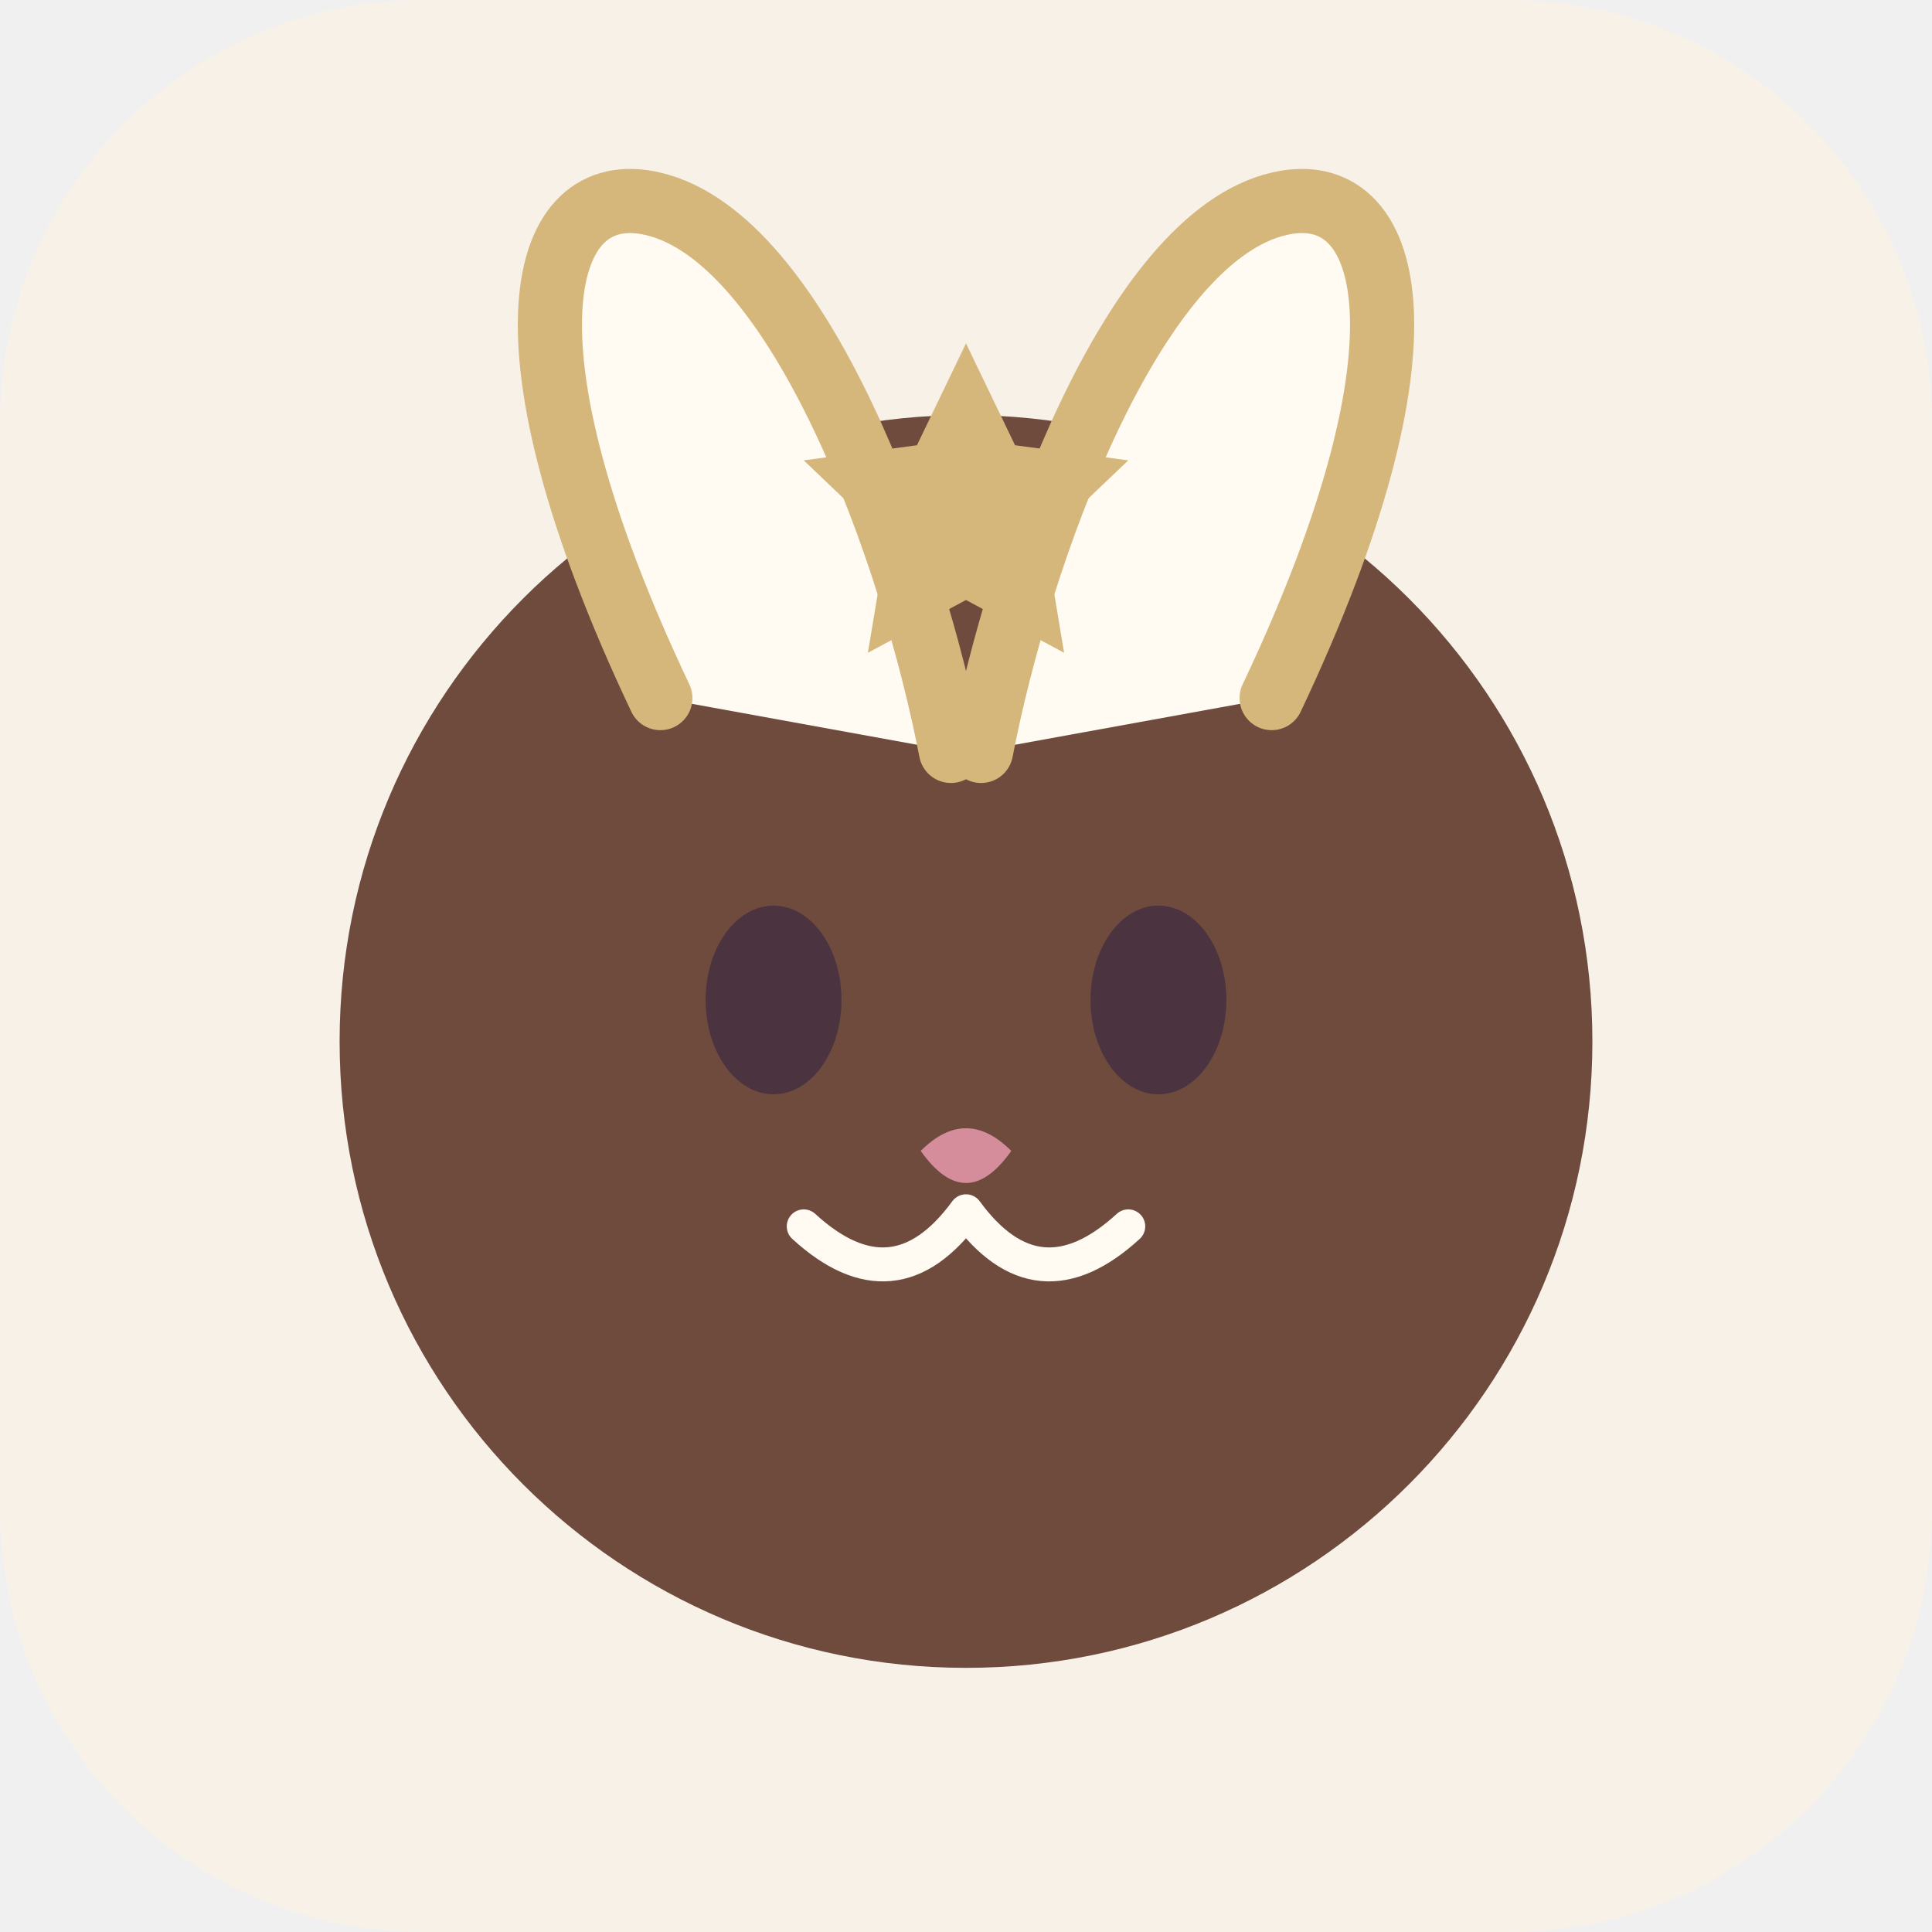
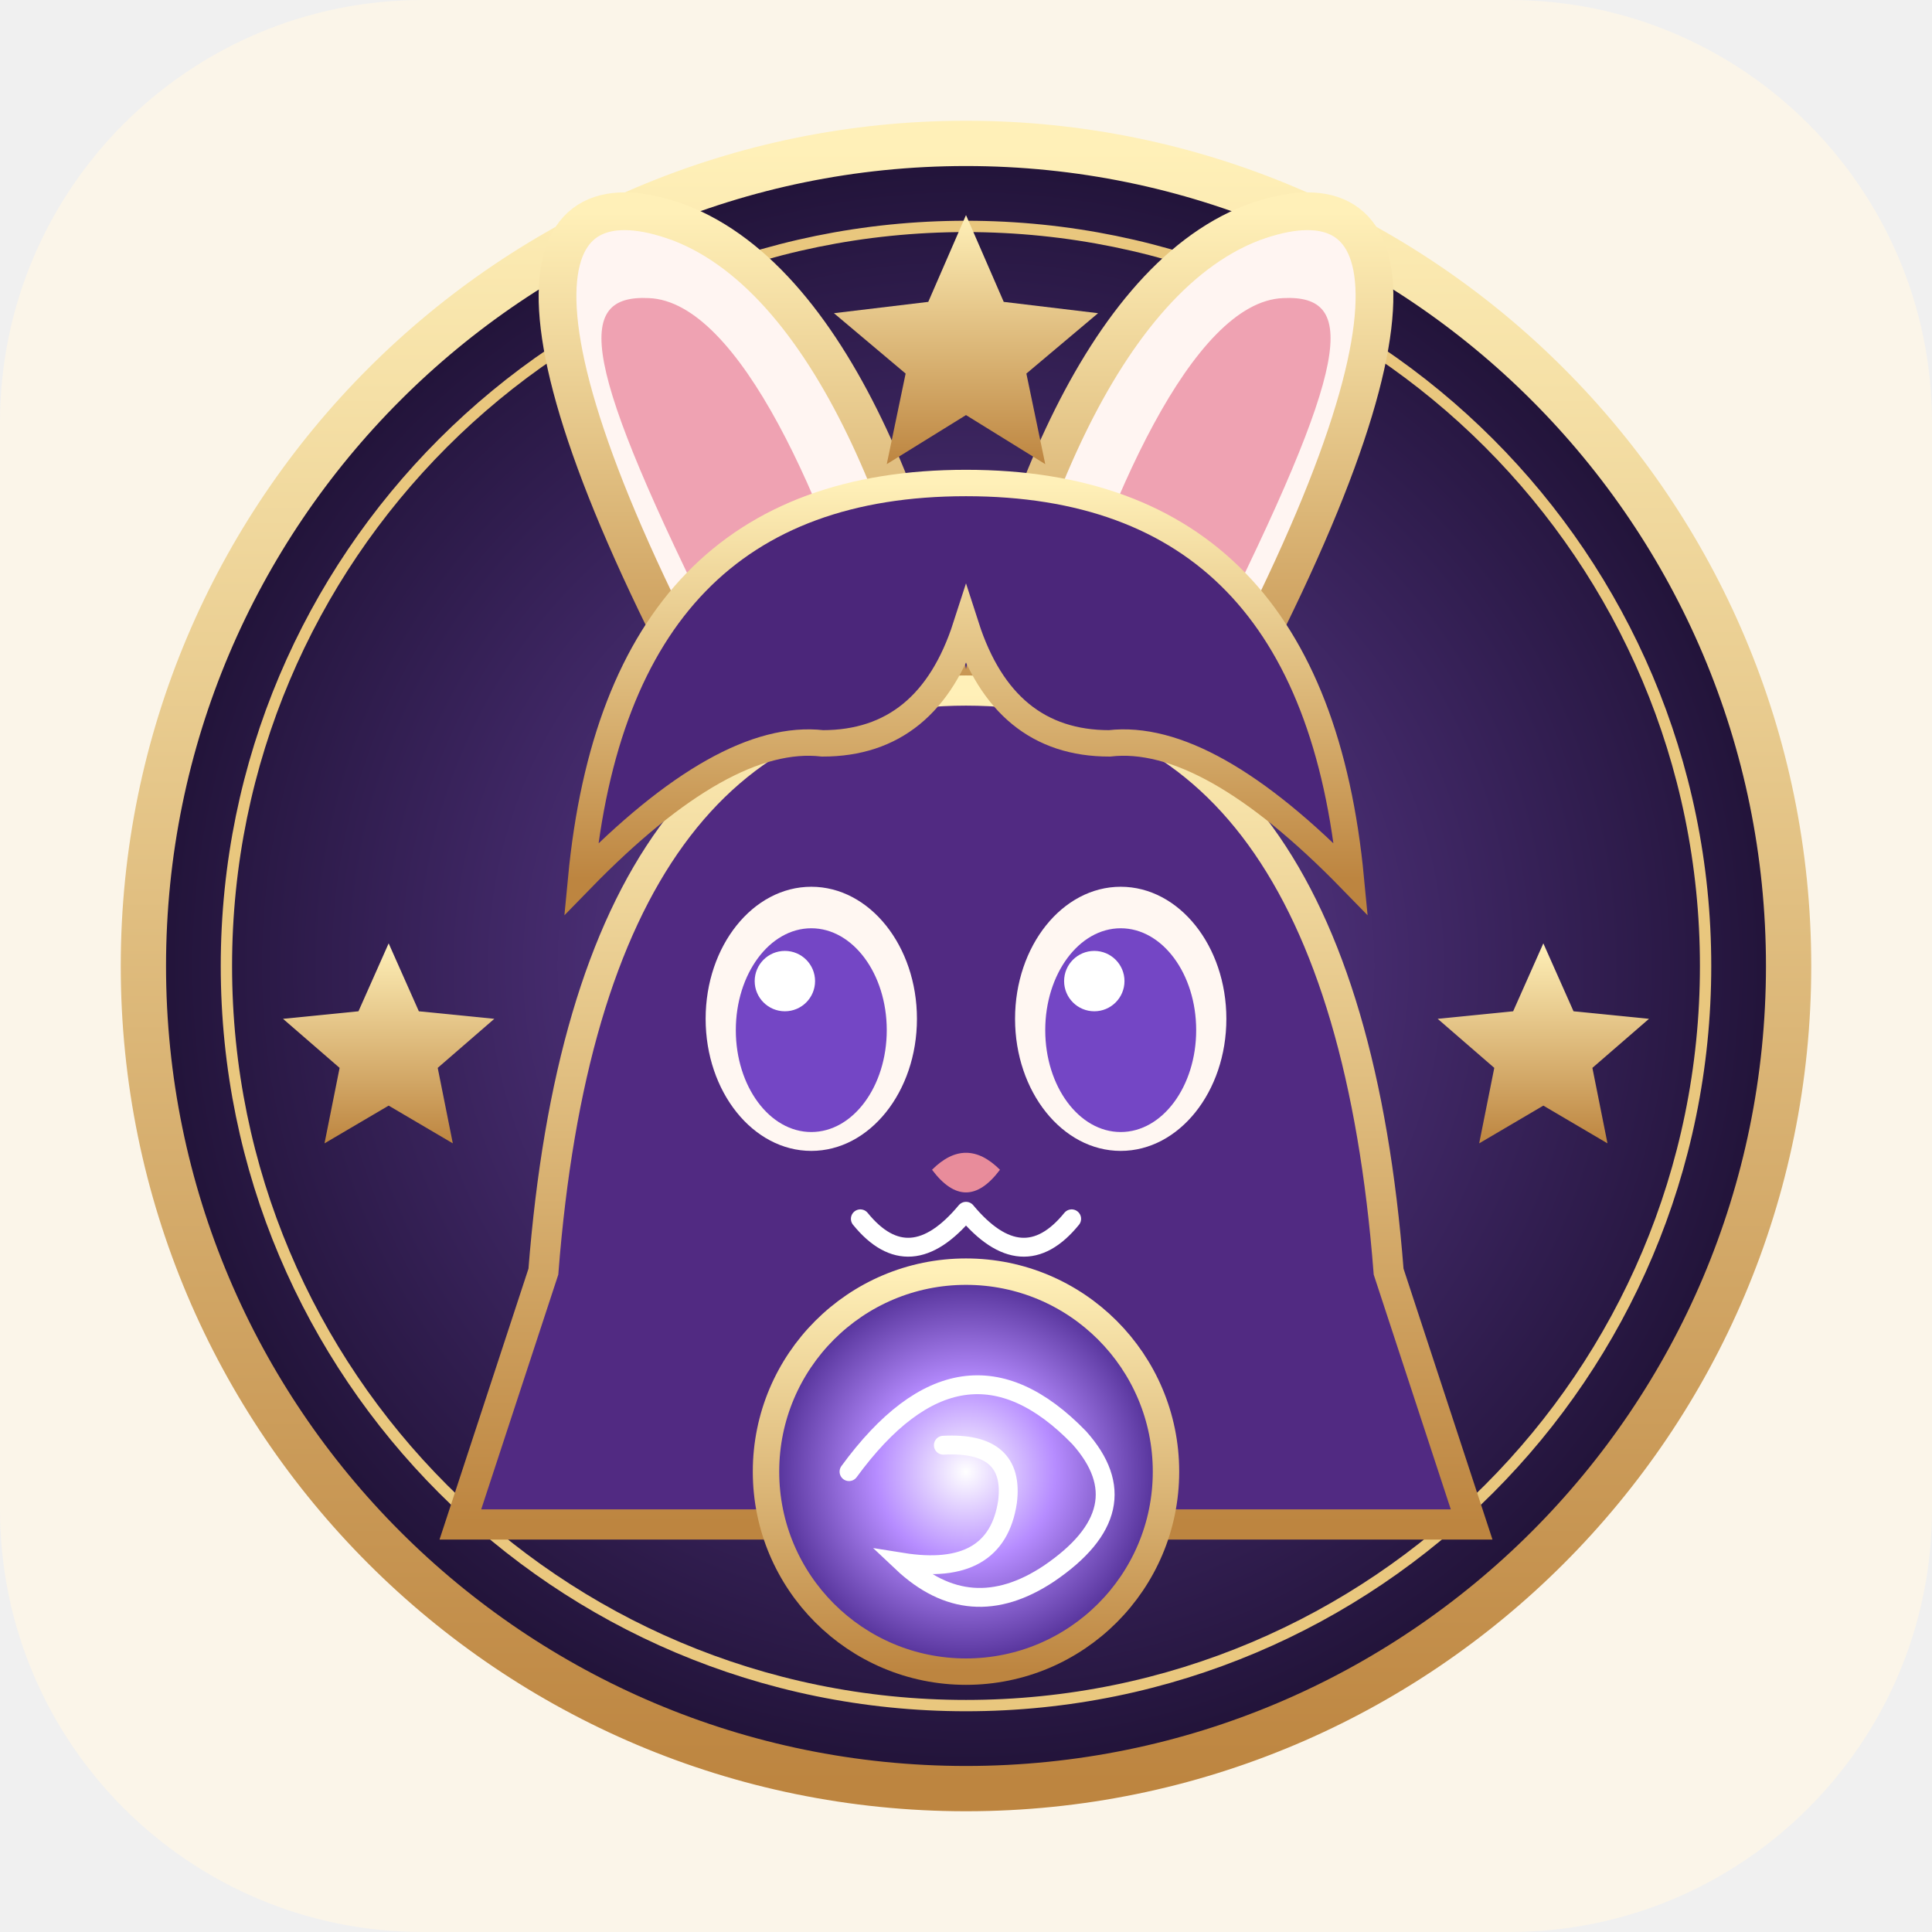
<svg xmlns="http://www.w3.org/2000/svg" viewBox="0 0 512 512">
-   <rect width="512" height="512" rx="112" fill="#f7f1e8" />
-   <circle cx="256" cy="276" r="166" fill="#6f4b3e" />
-   <path d="M175 185C130 90 143 47 173 54c39 9 69 93 79 145M337 185c45-95 32-138 2-131-39 9-69 93-79 145" fill="#fffaf2" stroke="#d5b77c" stroke-width="17" stroke-linecap="round" />
-   <ellipse cx="205" cy="265" rx="18" ry="25" fill="#4b3340" />
-   <ellipse cx="307" cy="265" rx="18" ry="25" fill="#4b3340" />
-   <path d="M244 305q12-12 24 0q-12 17-24 0" fill="#d58d9b" />
-   <path d="M256 321q-19 26-43 4M256 321q19 26 43 4" fill="none" stroke="#fffaf2" stroke-width="9" stroke-linecap="round" />
-   <path d="M256 91l13 27 30 4-22 21 5 30-26-14-26 14 5-30-22-21 30-4z" fill="#d5b77c" />
+   <defs>
+     <radialGradient id="p">
+       <stop stop-color="#6842a1" />
+       <stop offset="1" stop-color="#211338" />
+     </radialGradient>
+     <linearGradient id="g" x2="0" y2="1">
+       <stop stop-color="#fff0b8" />
+       <stop offset="1" stop-color="#bd8540" />
+     </linearGradient>
+     <radialGradient id="c">
+       <stop stop-color="#fff" />
+       <stop offset=".45" stop-color="#b68cff" />
+       <stop offset="1" stop-color="#4d2b91" />
+     </radialGradient>
+   </defs>
+   <rect width="512" height="512" rx="112" fill="#fbf5e9" />
+   <circle cx="256" cy="256" r="218" fill="url(#p)" stroke="url(#g)" stroke-width="12" />
+   <circle cx="256" cy="256" r="196" fill="none" stroke="#e9c77e" stroke-width="3" />
+   <path d="M192 195C128 78 142 45 180 59c42 16 67 87 76 145M320 195c64-117 50-150 12-136-42 16-67 87-76 145" fill="#fff5f2" stroke="url(#g)" stroke-width="10" />
+   <path d="M191 170c-37-74-39-92-19-91 24 1 47 54 61 102m88-11c37-74 39-92 19-91-24 1-47 54-61 102" fill="#efa2b2" />
+   <path d="M144 337q12-154 112-154t112 154l22 67H122Z" fill="#512a82" stroke="url(#g)" stroke-width="8" />
+   <path d="M154 233q10-105 102-105t102 105q-38-39-64-36-28 0-38-31-10 31-38 31-26-3-64 36Z" fill="#4b267a" stroke="url(#g)" stroke-width="7" />
+   <ellipse cx="215" cy="270" rx="28" ry="35" fill="#fff7f2" />
+   <ellipse cx="297" cy="270" rx="28" ry="35" fill="#fff7f2" />
+   <ellipse cx="215" cy="273" rx="20" ry="27" fill="#7446c5" />
+   <ellipse cx="297" cy="273" rx="20" ry="27" fill="#7446c5" />
+   <circle cx="208" cy="260" r="8" fill="#fff" />
+   <circle cx="290" cy="260" r="8" fill="#fff" />
+   <path d="M247 310q9-9 18 0-9 12-18 0Z" fill="#e88c9b" />
+   <path d="M256 321q-15 18-28 2m28-2q15 18 28 2" fill="none" stroke="#fff" stroke-width="5" stroke-linecap="round" />
+   <circle cx="256" cy="390" r="53" fill="url(#c)" stroke="url(#g)" stroke-width="7" />
+   <path d="M225 390q30-41 61-9 17 19-8 36-21 14-39-3 25 4 28-16 2-16-17-15" fill="none" stroke="#fff" stroke-width="5" stroke-linecap="round" />
+   <path d="m256 57 10 23 25 3-19 16 5 24-21-13-21 13 5-24-19-16 25-3Z" fill="url(#g)" />
+   <path d="m103 250 8 18 20 2-15 13 4 20-17-10-17 10 4-20-15-13 20-2Z m306 0 8 18 20 2-15 13 4 20-17-10-17 10 4-20-15-13 20-2Z" fill="url(#g)" />
</svg>
